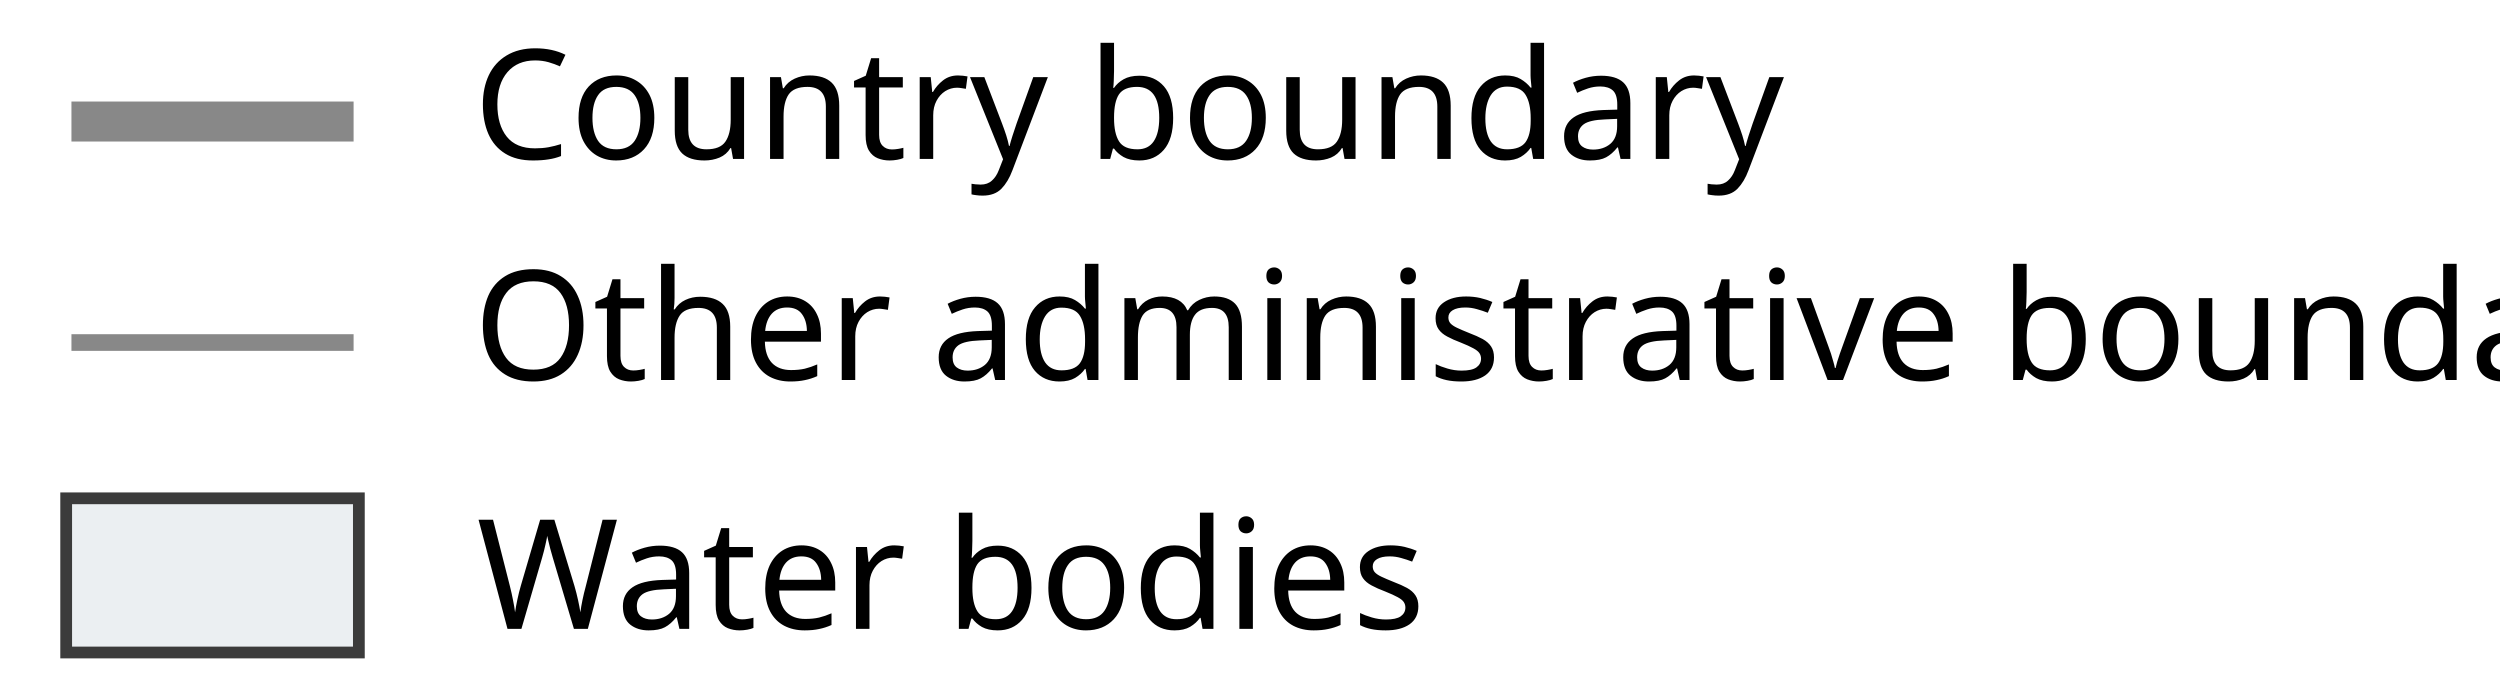
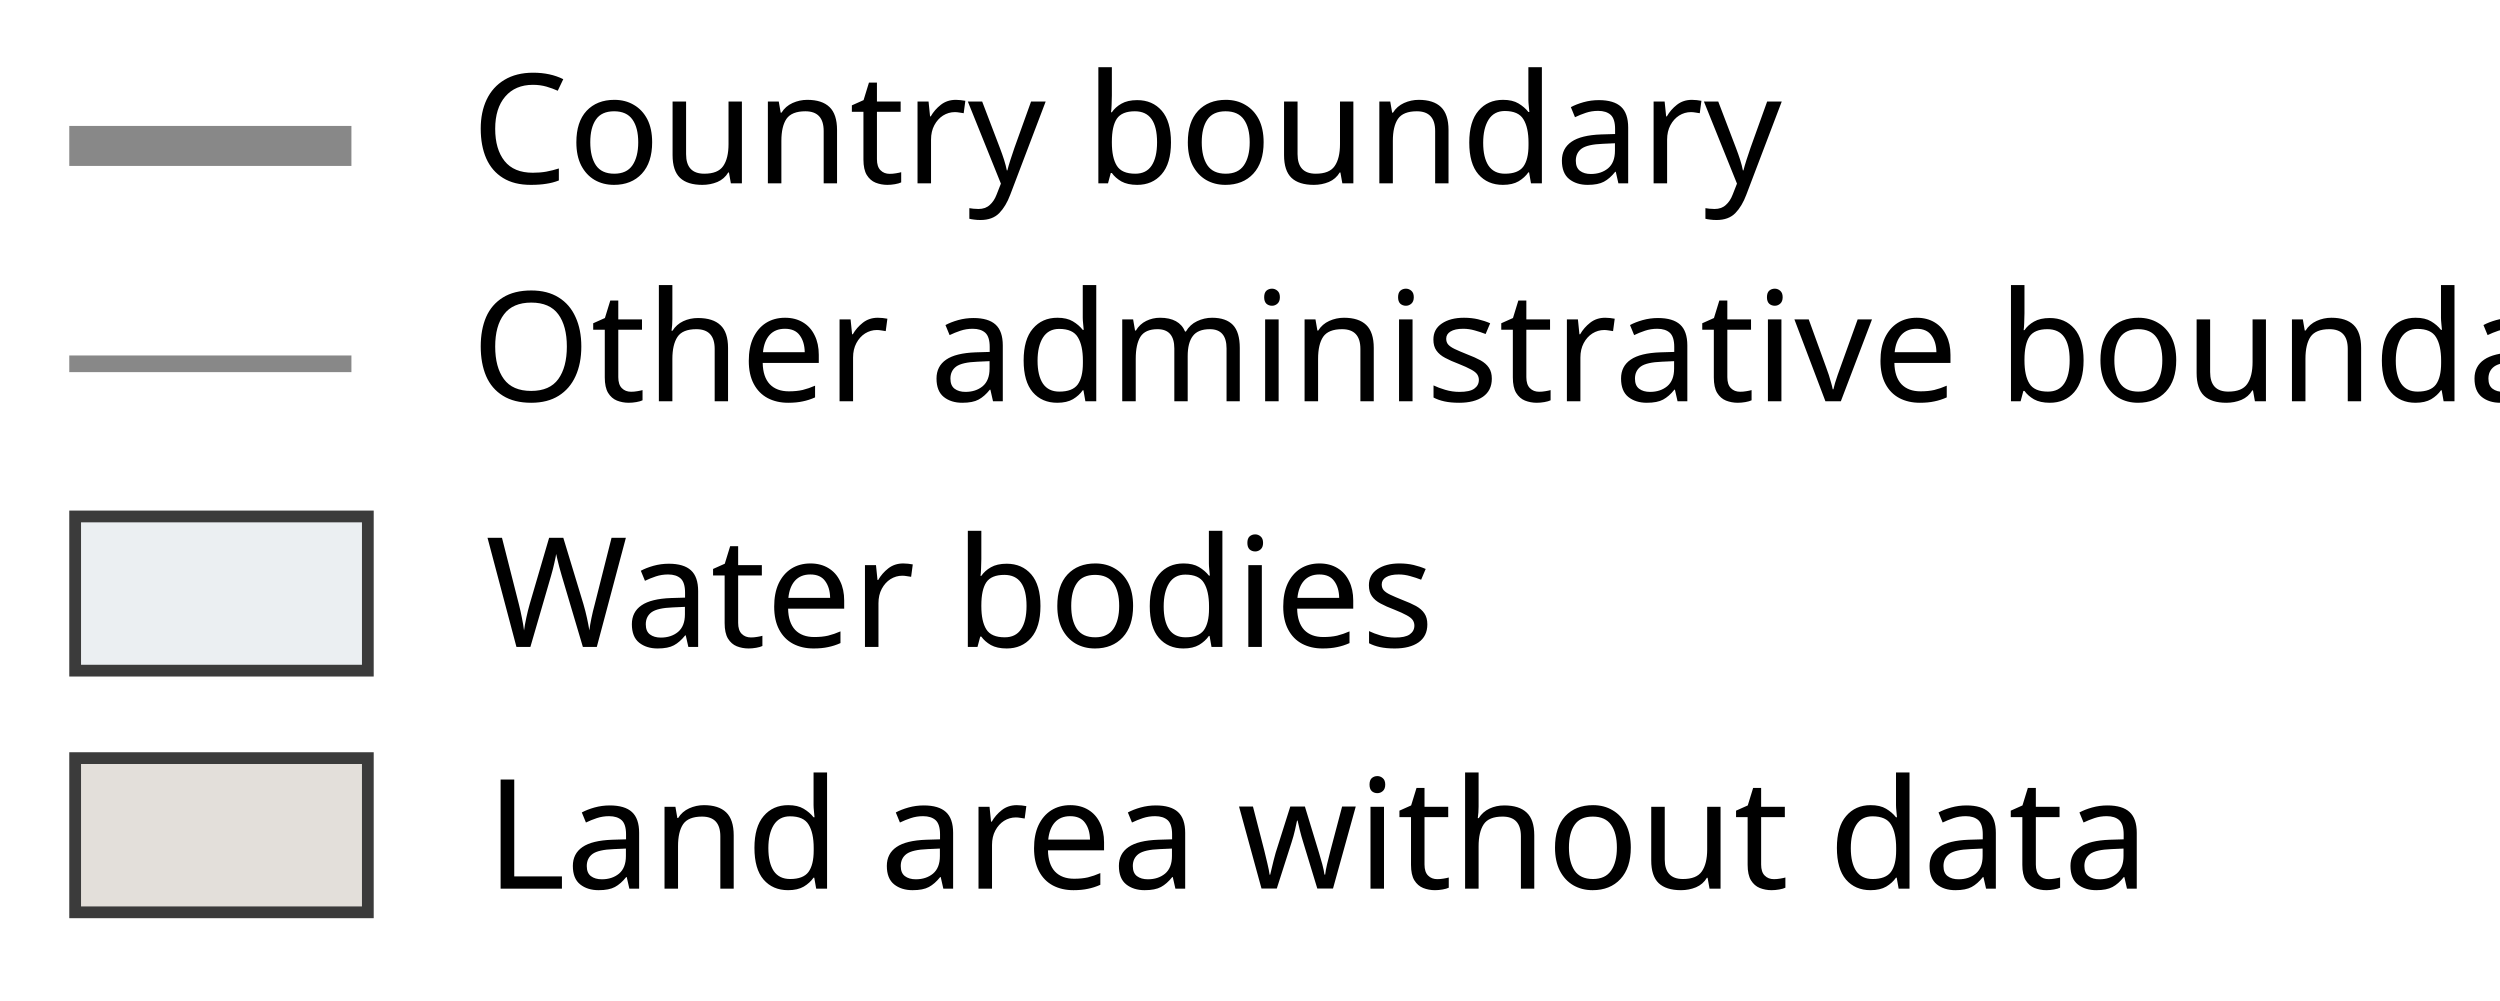
- <svg xmlns="http://www.w3.org/2000/svg" height="21mm" version="1.1" width="75mm" id="svg1271">
+ <svg xmlns="http://www.w3.org/2000/svg" height="30mm" version="1.1" width="75mm" id="svg1271">
  <defs id="defs2">
    <marker style="overflow:visible" id="Arrow2Mend-2-6-6" refX="0" refY="0" orient="auto" viewBox="0 0 6.93 5.196" markerWidth="6.93" markerHeight="5.196" preserveAspectRatio="xMidYMid">
      <path transform="scale(-0.6)" d="M 8.719,4.034 -2.207,0.016 8.719,-4.002 c -1.745,2.372 -1.735,5.617 -6e-7,8.035 z" style="fill:context-stroke;fill-rule:evenodd;stroke:context-stroke;stroke-width:0.625;stroke-linejoin:round" id="path359593-0-6-10" />
    </marker>
    <marker style="overflow:visible" id="Arrow2Mend-2-6-3-2" refX="0" refY="0" orient="auto" viewBox="0 0 6.93 5.196" markerWidth="6.93" markerHeight="5.196" preserveAspectRatio="xMidYMid">
      <path transform="scale(-0.6)" d="M 8.719,4.034 -2.207,0.016 8.719,-4.002 c -1.745,2.372 -1.735,5.617 -6e-7,8.035 z" style="fill:context-stroke;fill-rule:evenodd;stroke:context-stroke;stroke-width:0.625;stroke-linejoin:round" id="path359593-0-6-1-6" />
    </marker>
    <marker style="overflow:visible" id="Arrow2Mend-2-6-3" refX="0" refY="0" orient="auto" viewBox="0 0 6.93 5.196" markerWidth="6.93" markerHeight="5.196" preserveAspectRatio="xMidYMid">
      <path transform="scale(-0.6)" d="M 8.719,4.034 -2.207,0.016 8.719,-4.002 c -1.745,2.372 -1.735,5.617 -6e-7,8.035 z" style="fill:context-stroke;fill-rule:evenodd;stroke:context-stroke;stroke-width:0.625;stroke-linejoin:round" id="path359593-0-6-1" />
    </marker>
    <marker style="overflow:visible" id="Arrow2Mend-4" refX="0" refY="0" orient="auto">
      <path transform="scale(-0.6)" d="M 8.719,4.034 -2.207,0.016 8.719,-4.002 c -1.745,2.372 -1.735,5.617 -6e-7,8.035 z" style="fill:context-stroke;fill-rule:evenodd;stroke:context-stroke;stroke-width:0.625;stroke-linejoin:round" id="path359593-4" />
    </marker>
    <marker style="overflow:visible" id="Arrow2Mend-9-7" refX="0" refY="0" orient="auto">
      <path transform="scale(-0.6)" d="M 8.719,4.034 -2.207,0.016 8.719,-4.002 c -1.745,2.372 -1.735,5.617 -6e-7,8.035 z" style="fill:context-stroke;fill-rule:evenodd;stroke:context-stroke;stroke-width:0.625;stroke-linejoin:round" id="path359593-6-6" />
    </marker>
    <marker style="overflow:visible" id="Arrow2Mend-9-1-3" refX="0" refY="0" orient="auto">
      <path transform="scale(-0.6)" d="M 8.719,4.034 -2.207,0.016 8.719,-4.002 c -1.745,2.372 -1.735,5.617 -6e-7,8.035 z" style="fill:context-stroke;fill-rule:evenodd;stroke:context-stroke;stroke-width:0.625;stroke-linejoin:round" id="path359593-6-7-1" />
    </marker>
    <marker style="overflow:visible" id="Arrow2Mend-9-7-2" refX="0" refY="0" orient="auto">
      <path transform="scale(-0.6)" d="M 8.719,4.034 -2.207,0.016 8.719,-4.002 c -1.745,2.372 -1.735,5.617 -6e-7,8.035 z" style="fill:context-stroke;fill-rule:evenodd;stroke:context-stroke;stroke-width:0.625;stroke-linejoin:round" id="path359593-6-6-6" />
    </marker>
    <marker style="overflow:visible" id="Arrow2Mend-9-1-3-3" refX="0" refY="0" orient="auto">
      <path transform="scale(-0.6)" d="M 8.719,4.034 -2.207,0.016 8.719,-4.002 c -1.745,2.372 -1.735,5.617 -6e-7,8.035 z" style="fill:context-stroke;fill-rule:evenodd;stroke:context-stroke;stroke-width:0.625;stroke-linejoin:round" id="path359593-6-7-1-6" />
    </marker>
    <marker style="overflow:visible" id="Arrow2Mend-9-1-3-0" refX="0" refY="0" orient="auto">
      <path transform="scale(-0.6)" d="M 8.719,4.034 -2.207,0.016 8.719,-4.002 c -1.745,2.372 -1.735,5.617 -6e-7,8.035 z" style="fill:context-stroke;fill-rule:evenodd;stroke:context-stroke;stroke-width:0.625;stroke-linejoin:round" id="path359593-6-7-1-63" />
    </marker>
    <marker style="overflow:visible" id="Arrow2Mend-9-1-3-06" refX="0" refY="0" orient="auto">
      <path transform="scale(-0.6)" d="M 8.719,4.034 -2.207,0.016 8.719,-4.002 c -1.745,2.372 -1.735,5.617 -6e-7,8.035 z" style="fill:context-stroke;fill-rule:evenodd;stroke:context-stroke;stroke-width:0.625;stroke-linejoin:round" id="path359593-6-7-1-1" />
    </marker>
    <marker style="overflow:visible" id="Arrow2Mend" refX="0" refY="0" orient="auto" viewBox="0 0 6.93 5.196" markerWidth="6.93" markerHeight="5.196" preserveAspectRatio="xMidYMid">
      <path transform="scale(-0.6)" d="M 8.719,4.034 -2.207,0.016 8.719,-4.002 c -1.745,2.372 -1.735,5.617 -6e-7,8.035 z" style="fill:context-stroke;fill-rule:evenodd;stroke:context-stroke;stroke-width:0.625;stroke-linejoin:round" id="path359593" />
    </marker>
    <marker style="overflow:visible" id="Arrow2Mend-2" refX="0" refY="0" orient="auto" viewBox="0 0 6.93 5.196" markerWidth="6.93" markerHeight="5.196" preserveAspectRatio="xMidYMid">
      <path transform="scale(-0.6)" d="M 8.719,4.034 -2.207,0.016 8.719,-4.002 c -1.745,2.372 -1.735,5.617 -6e-7,8.035 z" style="fill:context-stroke;fill-rule:evenodd;stroke:context-stroke;stroke-width:0.625;stroke-linejoin:round" id="path359593-0" />
    </marker>
    <marker style="overflow:visible" id="Arrow2Mend-2-6" refX="0" refY="0" orient="auto" viewBox="0 0 6.93 5.196" markerWidth="6.93" markerHeight="5.196" preserveAspectRatio="xMidYMid">
      <path transform="scale(-0.6)" d="M 8.719,4.034 -2.207,0.016 8.719,-4.002 c -1.745,2.372 -1.735,5.617 -6e-7,8.035 z" style="fill:context-stroke;fill-rule:evenodd;stroke:context-stroke;stroke-width:0.625;stroke-linejoin:round" id="path359593-0-6" />
    </marker>
    <marker style="overflow:visible" id="Arrow2Mend-9-1-3-5" refX="0" refY="0" orient="auto" viewBox="0 0 6.93 5.196" markerWidth="6.93" markerHeight="5.196" preserveAspectRatio="xMidYMid">
      <path transform="scale(-0.6)" d="M 8.719,4.034 -2.207,0.016 8.719,-4.002 c -1.745,2.372 -1.735,5.617 -6e-7,8.035 z" style="fill:context-stroke;fill-rule:evenodd;stroke:context-stroke;stroke-width:0.625;stroke-linejoin:round" id="path359593-6-7-1-4" />
    </marker>
    <marker style="overflow:visible" id="Arrow2Mend-9-1-3-6" refX="0" refY="0" orient="auto">
      <path transform="scale(-0.6)" d="M 8.719,4.034 -2.207,0.016 8.719,-4.002 c -1.745,2.372 -1.735,5.617 -6e-7,8.035 z" style="fill:context-stroke;fill-rule:evenodd;stroke:context-stroke;stroke-width:0.625;stroke-linejoin:round" id="path359593-6-7-1-5" />
    </marker>
    <marker style="overflow:visible" id="Arrow2Mend-9-7-9" refX="0" refY="0" orient="auto">
      <path transform="scale(-0.6)" d="M 8.719,4.034 -2.207,0.016 8.719,-4.002 c -1.745,2.372 -1.735,5.617 -6e-7,8.035 z" style="fill:context-stroke;fill-rule:evenodd;stroke:context-stroke;stroke-width:0.625;stroke-linejoin:round" id="path359593-6-6-3" />
    </marker>
    <marker style="overflow:visible" id="Arrow2Mend-2-6-6-7" refX="0" refY="0" orient="auto" viewBox="0 0 6.93 5.196" markerWidth="6.93" markerHeight="5.196" preserveAspectRatio="xMidYMid">
      <path transform="scale(-0.6)" d="M 8.719,4.034 -2.207,0.016 8.719,-4.002 c -1.745,2.372 -1.735,5.617 -6e-7,8.035 z" style="fill:context-stroke;fill-rule:evenodd;stroke:context-stroke;stroke-width:0.625;stroke-linejoin:round" id="path359593-0-6-10-3" />
    </marker>
    <marker style="overflow:visible" id="Arrow2Mend-2-6-3-2-6" refX="0" refY="0" orient="auto" viewBox="0 0 6.93 5.196" markerWidth="6.93" markerHeight="5.196" preserveAspectRatio="xMidYMid">
      <path transform="scale(-0.6)" d="M 8.719,4.034 -2.207,0.016 8.719,-4.002 c -1.745,2.372 -1.735,5.617 -6e-7,8.035 z" style="fill:context-stroke;fill-rule:evenodd;stroke:context-stroke;stroke-width:0.625;stroke-linejoin:round" id="path359593-0-6-1-6-1" />
    </marker>
    <marker style="overflow:visible" id="Arrow2Mend-2-6-3-29" refX="0" refY="0" orient="auto" viewBox="0 0 6.93 5.196" markerWidth="6.93" markerHeight="5.196" preserveAspectRatio="xMidYMid">
      <path transform="scale(-0.6)" d="M 8.719,4.034 -2.207,0.016 8.719,-4.002 c -1.745,2.372 -1.735,5.617 -6e-7,8.035 z" style="fill:context-stroke;fill-rule:evenodd;stroke:context-stroke;stroke-width:0.625;stroke-linejoin:round" id="path359593-0-6-1-3" />
    </marker>
    <marker style="overflow:visible" id="Arrow2Mend-2-6-6-3" refX="0" refY="0" orient="auto" viewBox="0 0 6.93 5.196" markerWidth="6.93" markerHeight="5.196" preserveAspectRatio="xMidYMid">
      <path transform="scale(-0.6)" d="M 8.719,4.034 -2.207,0.016 8.719,-4.002 c -1.745,2.372 -1.735,5.617 -6e-7,8.035 z" style="fill:context-stroke;fill-rule:evenodd;stroke:context-stroke;stroke-width:0.625;stroke-linejoin:round" id="path359593-0-6-10-9" />
    </marker>
    <marker style="overflow:visible" id="Arrow2Mend-2-6-3-2-1" refX="0" refY="0" orient="auto" viewBox="0 0 6.93 5.196" markerWidth="6.93" markerHeight="5.196" preserveAspectRatio="xMidYMid">
      <path transform="scale(-0.6)" d="M 8.719,4.034 -2.207,0.016 8.719,-4.002 c -1.745,2.372 -1.735,5.617 -6e-7,8.035 z" style="fill:context-stroke;fill-rule:evenodd;stroke:context-stroke;stroke-width:0.625;stroke-linejoin:round" id="path359593-0-6-1-6-9" />
    </marker>
    <marker style="overflow:visible" id="Arrow2Mend-2-6-3-6" refX="0" refY="0" orient="auto" viewBox="0 0 6.93 5.196" markerWidth="6.93" markerHeight="5.196" preserveAspectRatio="xMidYMid">
      <path transform="scale(-0.6)" d="M 8.719,4.034 -2.207,0.016 8.719,-4.002 c -1.745,2.372 -1.735,5.617 -6e-7,8.035 z" style="fill:context-stroke;fill-rule:evenodd;stroke:context-stroke;stroke-width:0.625;stroke-linejoin:round" id="path359593-0-6-1-9" />
    </marker>
    <marker style="overflow:visible" id="Arrow2Mend-9-1-3-0-6" refX="0" refY="0" orient="auto">
      <path transform="scale(-0.6)" d="M 8.719,4.034 -2.207,0.016 8.719,-4.002 c -1.745,2.372 -1.735,5.617 -6e-7,8.035 z" style="fill:context-stroke;fill-rule:evenodd;stroke:context-stroke;stroke-width:0.625;stroke-linejoin:round" id="path359593-6-7-1-63-0" />
    </marker>
    <marker style="overflow:visible" id="Arrow2Mend-9-1-3-3-7" refX="0" refY="0" orient="auto">
      <path transform="scale(-0.6)" d="M 8.719,4.034 -2.207,0.016 8.719,-4.002 c -1.745,2.372 -1.735,5.617 -6e-7,8.035 z" style="fill:context-stroke;fill-rule:evenodd;stroke:context-stroke;stroke-width:0.625;stroke-linejoin:round" id="path359593-6-7-1-6-0" />
    </marker>
    <marker style="overflow:visible" id="Arrow2Mend-9-7-2-1" refX="0" refY="0" orient="auto">
      <path transform="scale(-0.6)" d="M 8.719,4.034 -2.207,0.016 8.719,-4.002 c -1.745,2.372 -1.735,5.617 -6e-7,8.035 z" style="fill:context-stroke;fill-rule:evenodd;stroke:context-stroke;stroke-width:0.625;stroke-linejoin:round" id="path359593-6-6-6-0" />
    </marker>
    <marker style="overflow:visible" id="Arrow2Mend-9-1-3-6-1" refX="0" refY="0" orient="auto">
      <path transform="scale(-0.6)" d="M 8.719,4.034 -2.207,0.016 8.719,-4.002 c -1.745,2.372 -1.735,5.617 -6e-7,8.035 z" style="fill:context-stroke;fill-rule:evenodd;stroke:context-stroke;stroke-width:0.625;stroke-linejoin:round" id="path359593-6-7-1-5-3" />
    </marker>
    <marker style="overflow:visible" id="Arrow2Mend-9-7-9-7" refX="0" refY="0" orient="auto">
      <path transform="scale(-0.6)" d="M 8.719,4.034 -2.207,0.016 8.719,-4.002 c -1.745,2.372 -1.735,5.617 -6e-7,8.035 z" style="fill:context-stroke;fill-rule:evenodd;stroke:context-stroke;stroke-width:0.625;stroke-linejoin:round" id="path359593-6-6-3-7" />
    </marker>
    <marker style="overflow:visible" id="Arrow2Mend-9-1-3-5-2" refX="0" refY="0" orient="auto" viewBox="0 0 6.93 5.196" markerWidth="6.93" markerHeight="5.196" preserveAspectRatio="xMidYMid">
      <path transform="scale(-0.6)" d="M 8.719,4.034 -2.207,0.016 8.719,-4.002 c -1.745,2.372 -1.735,5.617 -6e-7,8.035 z" style="fill:context-stroke;fill-rule:evenodd;stroke:context-stroke;stroke-width:0.625;stroke-linejoin:round" id="path359593-6-7-1-4-6" />
    </marker>
    <marker style="overflow:visible" id="Arrow2Mend-9-1-3-06-4" refX="0" refY="0" orient="auto">
      <path transform="scale(-0.6)" d="M 8.719,4.034 -2.207,0.016 8.719,-4.002 c -1.745,2.372 -1.735,5.617 -6e-7,8.035 z" style="fill:context-stroke;fill-rule:evenodd;stroke:context-stroke;stroke-width:0.625;stroke-linejoin:round" id="path359593-6-7-1-1-5" />
    </marker>
    <marker style="overflow:visible" id="Arrow2Mend-9-1-3-0-6-2" refX="0" refY="0" orient="auto">
      <path transform="scale(-0.6)" d="M 8.719,4.034 -2.207,0.016 8.719,-4.002 c -1.745,2.372 -1.735,5.617 -6e-7,8.035 z" style="fill:context-stroke;fill-rule:evenodd;stroke:context-stroke;stroke-width:0.625;stroke-linejoin:round" id="path359593-6-7-1-63-0-0" />
    </marker>
    <marker style="overflow:visible" id="Arrow2Mend-9-1-3-3-7-2" refX="0" refY="0" orient="auto">
      <path transform="scale(-0.6)" d="M 8.719,4.034 -2.207,0.016 8.719,-4.002 c -1.745,2.372 -1.735,5.617 -6e-7,8.035 z" style="fill:context-stroke;fill-rule:evenodd;stroke:context-stroke;stroke-width:0.625;stroke-linejoin:round" id="path359593-6-7-1-6-0-9" />
    </marker>
    <marker style="overflow:visible" id="Arrow2Mend-9-7-2-1-0" refX="0" refY="0" orient="auto">
      <path transform="scale(-0.6)" d="M 8.719,4.034 -2.207,0.016 8.719,-4.002 c -1.745,2.372 -1.735,5.617 -6e-7,8.035 z" style="fill:context-stroke;fill-rule:evenodd;stroke:context-stroke;stroke-width:0.625;stroke-linejoin:round" id="path359593-6-6-6-0-9" />
    </marker>
    <marker style="overflow:visible" id="Arrow2Mend-9-1-3-6-1-9" refX="0" refY="0" orient="auto">
      <path transform="scale(-0.6)" d="M 8.719,4.034 -2.207,0.016 8.719,-4.002 c -1.745,2.372 -1.735,5.617 -6e-7,8.035 z" style="fill:context-stroke;fill-rule:evenodd;stroke:context-stroke;stroke-width:0.625;stroke-linejoin:round" id="path359593-6-7-1-5-3-4" />
    </marker>
    <marker style="overflow:visible" id="Arrow2Mend-9-7-9-7-5" refX="0" refY="0" orient="auto">
      <path transform="scale(-0.6)" d="M 8.719,4.034 -2.207,0.016 8.719,-4.002 c -1.745,2.372 -1.735,5.617 -6e-7,8.035 z" style="fill:context-stroke;fill-rule:evenodd;stroke:context-stroke;stroke-width:0.625;stroke-linejoin:round" id="path359593-6-6-3-7-1" />
    </marker>
    <marker style="overflow:visible" id="Arrow2Mend-9-1-3-5-2-0" refX="0" refY="0" orient="auto" viewBox="0 0 6.93 5.196" markerWidth="6.93" markerHeight="5.196" preserveAspectRatio="xMidYMid">
      <path transform="scale(-0.6)" d="M 8.719,4.034 -2.207,0.016 8.719,-4.002 c -1.745,2.372 -1.735,5.617 -6e-7,8.035 z" style="fill:context-stroke;fill-rule:evenodd;stroke:context-stroke;stroke-width:0.625;stroke-linejoin:round" id="path359593-6-7-1-4-6-3" />
    </marker>
    <marker style="overflow:visible" id="Arrow2Mend-9-1-3-06-4-7" refX="0" refY="0" orient="auto">
      <path transform="scale(-0.6)" d="M 8.719,4.034 -2.207,0.016 8.719,-4.002 c -1.745,2.372 -1.735,5.617 -6e-7,8.035 z" style="fill:context-stroke;fill-rule:evenodd;stroke:context-stroke;stroke-width:0.625;stroke-linejoin:round" id="path359593-6-7-1-1-5-8" />
    </marker>
    <marker style="overflow:visible" id="Arrow2Mend-9-7-2-1-1" refX="0" refY="0" orient="auto">
      <path transform="scale(-0.6)" d="M 8.719,4.034 -2.207,0.016 8.719,-4.002 c -1.745,2.372 -1.735,5.617 -6e-7,8.035 z" style="fill:context-stroke;fill-rule:evenodd;stroke:context-stroke;stroke-width:0.625;stroke-linejoin:round" id="path359593-6-6-6-0-3" />
    </marker>
    <marker style="overflow:visible" id="Arrow2Mend-9-7-2-1-1-6" refX="0" refY="0" orient="auto">
      <path transform="scale(-0.6)" d="M 8.719,4.034 -2.207,0.016 8.719,-4.002 c -1.745,2.372 -1.735,5.617 -6e-7,8.035 z" style="fill:context-stroke;fill-rule:evenodd;stroke:context-stroke;stroke-width:0.625;stroke-linejoin:round" id="path359593-6-6-6-0-3-2" />
    </marker>
    <marker style="overflow:visible" id="Arrow2Mend-9-7-9-7-3" refX="0" refY="0" orient="auto">
      <path transform="scale(-0.6)" d="M 8.719,4.034 -2.207,0.016 8.719,-4.002 c -1.745,2.372 -1.735,5.617 -6e-7,8.035 z" style="fill:context-stroke;fill-rule:evenodd;stroke:context-stroke;stroke-width:0.625;stroke-linejoin:round" id="path359593-6-6-3-7-6" />
    </marker>
  </defs>
  <text xml:space="preserve" style="font-style:normal;font-variant:normal;font-weight:normal;font-stretch:normal;font-size:10.667px;line-height:1.25;font-family:'Myriad Pro';-inkscape-font-specification:'Myriad Pro, Normal';font-variant-ligatures:normal;font-variant-caps:normal;font-variant-numeric:normal;font-variant-east-asian:normal;display:inline;fill:#535353;fill-opacity:1;stroke-width:1" x="172.703" y="50.556" id="text2020192-4">
    <tspan x="172.703" y="50.556" id="tspan347158-2" style="font-style:normal;font-variant:normal;font-weight:normal;font-stretch:normal;font-size:10.667px;font-family:'Myriad Pro';-inkscape-font-specification:'Myriad Pro, Normal';font-variant-ligatures:normal;font-variant-caps:normal;font-variant-numeric:normal;font-variant-east-asian:normal;stroke-width:1" />
  </text>
-   <g id="g2766" transform="translate(-4,-2)">
-     <text xml:space="preserve" style="font-style:normal;font-variant:normal;font-weight:normal;font-stretch:normal;font-size:17.333px;line-height:1.25;font-family:'Myriad Pro';-inkscape-font-specification:'Myriad Pro, Normal';font-variant-ligatures:normal;font-variant-caps:normal;font-variant-numeric:normal;font-variant-east-asian:normal;stroke-width:1" x="57.693" y="20.025" id="text2020192-0-0-7">
-       <tspan id="tspan365719-4" x="57.693" y="20.025">Country boundary</tspan>
-     </text>
-     <path style="fill:none;stroke:#888888;stroke-width:4.535;stroke-linecap:butt;stroke-dasharray:none;stroke-opacity:1;stop-color:#000000" d="m 12.101,15.778 c 31.992,0 31.992,0 31.992,0" id="path1088" />
-   </g>
-   <g id="g3006" transform="translate(-4,1)">
-     <g id="g2527" transform="translate(0,1.537954)">
-       <text xml:space="preserve" style="font-style:normal;font-variant:normal;font-weight:normal;font-stretch:normal;font-size:17.333px;line-height:1.25;font-family:'Myriad Pro';-inkscape-font-specification:'Myriad Pro, Normal';font-variant-ligatures:normal;font-variant-caps:normal;font-variant-numeric:normal;font-variant-east-asian:normal;stroke-width:1" x="57.693" y="40.545" id="text2020192-0-0-7-8">
-         <tspan id="tspan365719-4-5" x="57.693" y="40.545">Other administrative boundary</tspan>
+   <g id="g80592" transform="translate(0.7071067,0.7071067)">
+     <g id="g2766" transform="translate(-4.953924,0.05917216)">
+       <text xml:space="preserve" style="font-style:normal;font-variant:normal;font-weight:normal;font-stretch:normal;font-size:17.333px;line-height:1.25;font-family:'Myriad Pro';-inkscape-font-specification:'Myriad Pro, Normal';font-variant-ligatures:normal;font-variant-caps:normal;font-variant-numeric:normal;font-variant-east-asian:normal;stroke-width:1" x="57.693" y="20.025" id="text2020192-0-0-7">
+         <tspan id="tspan365719-4" x="57.693" y="20.025">Country boundary</tspan>
      </text>
-       <path style="fill:none;stroke:#888888;stroke-width:1.89;stroke-linecap:butt;stroke-dasharray:none;stroke-opacity:1;stop-color:#000000" d="m 12.101,36.298 c 31.992,0 31.992,0 31.992,0" id="path1088-7" />
+       <path style="fill:none;stroke:#888888;stroke-width:4.535;stroke-linecap:butt;stroke-dasharray:none;stroke-opacity:1;stop-color:#000000" d="m 12.101,15.778 c 31.992,0 31.992,0 31.992,0" id="path1088" />
+     </g>
+     <g id="g3006" transform="translate(-4.953924,2.704988)">
+       <g id="g2527" transform="translate(0,1.537954)">
+         <text xml:space="preserve" style="font-style:normal;font-variant:normal;font-weight:normal;font-stretch:normal;font-size:17.333px;line-height:1.25;font-family:'Myriad Pro';-inkscape-font-specification:'Myriad Pro, Normal';font-variant-ligatures:normal;font-variant-caps:normal;font-variant-numeric:normal;font-variant-east-asian:normal;stroke-width:1" x="57.693" y="40.545" id="text2020192-0-0-7-8">
+           <tspan id="tspan365719-4-5" x="57.693" y="40.545">Other administrative boundary</tspan>
+         </text>
+         <path style="fill:none;stroke:#888888;stroke-width:1.89;stroke-linecap:butt;stroke-dasharray:none;stroke-opacity:1;stop-color:#000000" d="m 12.101,36.298 c 31.992,0 31.992,0 31.992,0" id="path1088-7" />
+       </g>
+     </g>
+     <g id="g80339">
+       <text xml:space="preserve" style="font-style:normal;font-variant:normal;font-weight:normal;font-stretch:normal;font-size:17.333px;line-height:1.25;font-family:'Myriad Pro';-inkscape-font-specification:'Myriad Pro, Normal';font-variant-ligatures:normal;font-variant-caps:normal;font-variant-numeric:normal;font-variant-east-asian:normal;stroke-width:1" x="54.366" y="72.652" id="text2020192-0-0-7-1">
+         <tspan id="tspan365719-4-2" x="54.366" y="72.652">Water bodies</tspan>
+       </text>
+       <rect style="fill:#ebeff2;fill-opacity:1;stroke:#3b3b3b;stroke-width:1.333;stroke-dasharray:none;stroke-opacity:1;stop-color:#000000" id="rect1261" width="33.186" height="17.483" x="7.814" y="57.852" />
+     </g>
+     <g id="g80100">
+       <text xml:space="preserve" style="font-style:normal;font-variant:normal;font-weight:normal;font-stretch:normal;font-size:17.333px;line-height:1.25;font-family:'Myriad Pro';-inkscape-font-specification:'Myriad Pro, Normal';font-variant-ligatures:normal;font-variant-caps:normal;font-variant-numeric:normal;font-variant-east-asian:normal;stroke-width:1" x="54.366" y="100.052" id="text2020192-0-0-7-1-6">
+         <tspan id="tspan365719-4-2-7" x="54.366" y="100.052">Land area without data</tspan>
+       </text>
+       <rect style="fill:#e3dfda;fill-opacity:1;stroke:#3b3b3b;stroke-width:1.333;stroke-dasharray:none;stroke-opacity:1;stop-color:#000000" id="rect1261-5" width="33.186" height="17.483" x="7.814" y="85.253" />
    </g>
  </g>
-   <g id="g2288" transform="translate(-4,-8)">
-     <text xml:space="preserve" style="font-style:normal;font-variant:normal;font-weight:normal;font-stretch:normal;font-size:17.333px;line-height:1.25;font-family:'Myriad Pro';-inkscape-font-specification:'Myriad Pro, Normal';font-variant-ligatures:normal;font-variant-caps:normal;font-variant-numeric:normal;font-variant-east-asian:normal;stroke-width:1" x="58.057" y="79.301" id="text2020192-0-0-7-1">
-       <tspan id="tspan365719-4-2" x="58.057" y="79.301">Water bodies</tspan>
-     </text>
-     <rect style="fill:#ebeff2;fill-opacity:1;stroke:#3b3b3b;stroke-width:1.333;stroke-dasharray:none;stroke-opacity:1;stop-color:#000000" id="rect1261" width="33.186" height="17.483" x="11.504" y="64.501" />
-   </g>
</svg>
